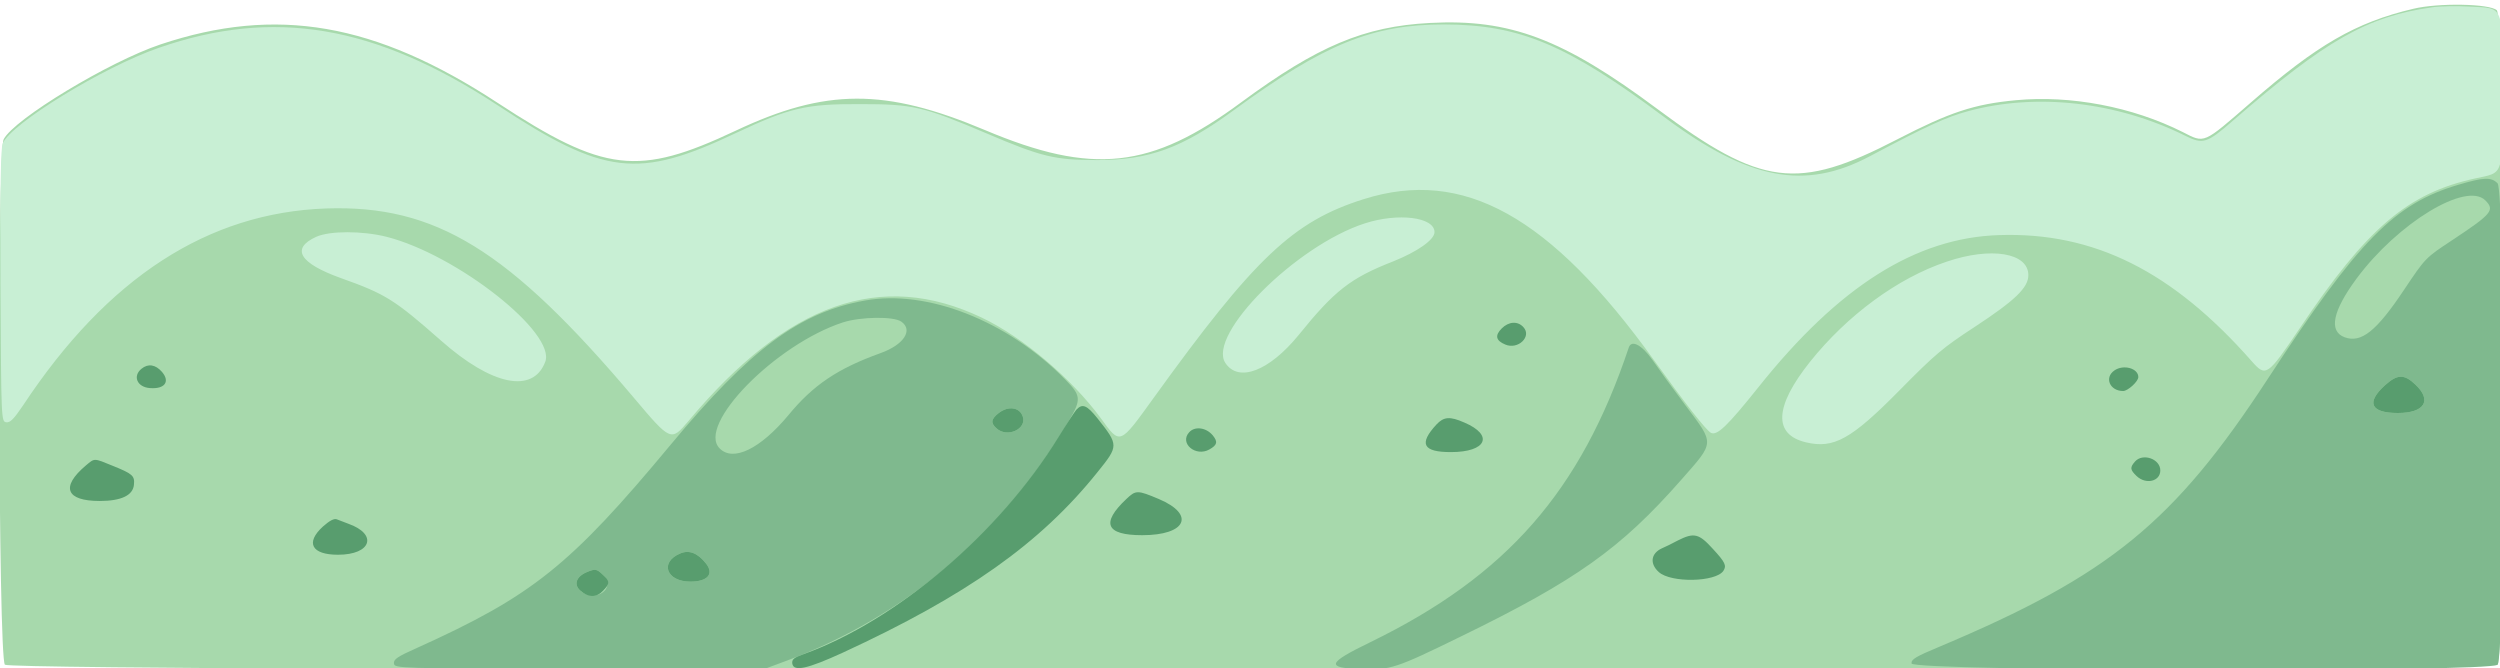
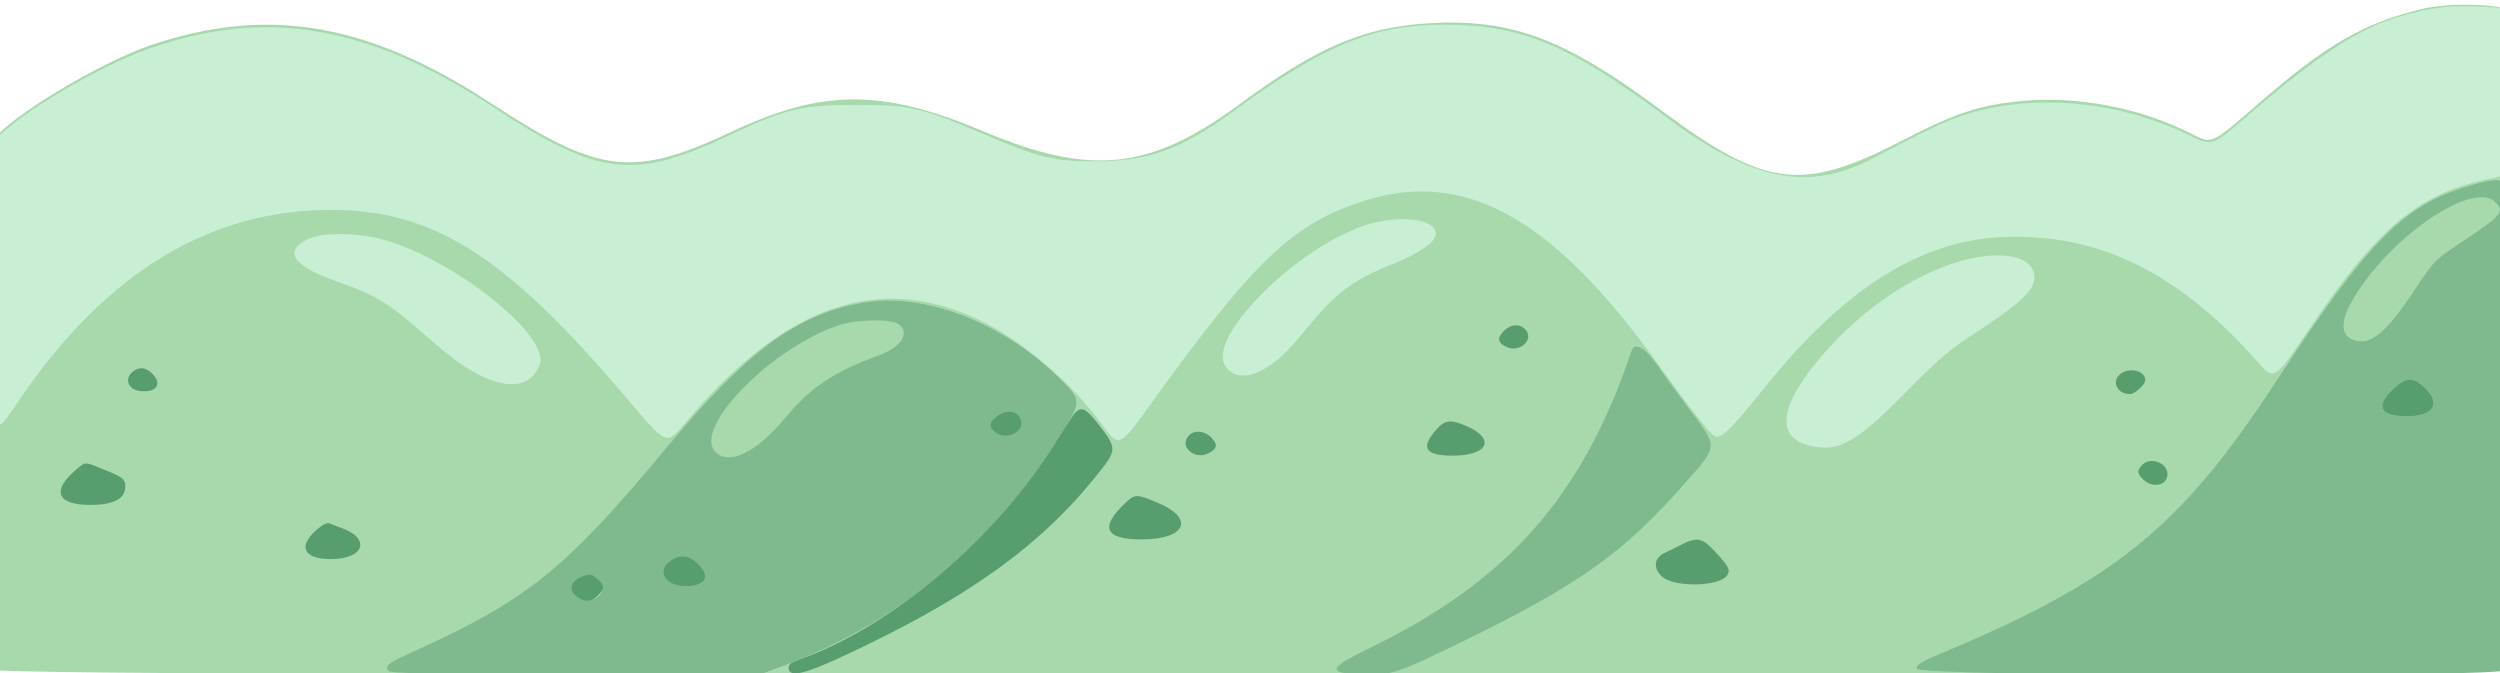
- <svg xmlns="http://www.w3.org/2000/svg" viewBox="0 160 1023 273" preserveAspectRatio="none">
+ <svg xmlns="http://www.w3.org/2000/svg" viewBox="4 160 1015 273" preserveAspectRatio="none">
  <path fill="#a7d9ac" d="M987.5 163.6C963.9 169.2 948.2 178.3 921 202C901.3 219.1 902.3 218.7 893.1 214C872.6 203.7 847.3 198.9 825 201C807.8 202.6 797.9 205.9 776.4 217C735.5 238.2 720.8 236.3 678.2 204.6C639.7 175.9 617.8 167.6 585 169.4C558.2 170.8 539.1 178.9 508 201.8C471 229.2 447.1 231.8 403 213.2C362.1 196 337.9 196.1 301 213.5C261.1 232.3 247.3 230.7 203.5 202C153.5 169.3 113.1 162.3 65.6 178.2C44.5 185.3 5.8 208.7 1.5 217C-1.2 222.2-0.7 429.3 2 432C5.2 435.2 1018.8 435.2 1022 432C1025.4 428.6 1025.1 167.4 1021.7 164.2C1018.8 161.5 997.8 161.1 987.5 163.6Z" />
  <path fill="#c8efd4" d="M995.2 163C968.8 166.7 951.8 176.3 913.7 209.4C903 218.7 901.5 219.2 894.1 215.5C866 201.6 833.3 197.9 805.3 205.5C796.4 207.9 788.4 211.6 765.2 223.9C738.5 238.1 715.6 233.7 681 207.9C641.2 178.2 621.9 170.1 590.9 170C561.7 170 541.9 178 505 205C483.7 220.6 470.3 225.5 449 225.5C431.6 225.5 426.2 224.2 403.5 214.5C377.8 203.6 373.7 202.6 352 202.6C329.8 202.5 323.1 204.1 301 214.5C261.1 233.4 247.3 231.8 203.5 203C153.4 170.2 112 163.2 64.9 179.6C42.1 187.5 4.5 210.6 1.1 218.7C0.3 220.7 0 237 0.2 277C0.5 332.3 0.5 332.5 2.6 332.8C4.2 333 5.7 331.4 9.5 325.8C44 273.6 85.1 247 133.5 245.3C178.3 243.8 208.2 262.2 259.4 322.8C274.5 340.7 274.6 340.7 281.7 332.3C322.2 283.8 360.6 270.3 401.8 290C418.6 298 438.6 315 450.5 331.2C458.4 342.1 458.1 342.2 471.8 323.2C513.4 265.5 529.1 250.6 558 241.5C598.8 228.6 634.3 248.3 676.9 307.5C689.7 325.3 698.1 336 700.1 337.1C702.6 338.4 706.8 334.4 719.5 318.5C752.4 277.2 783.9 257.3 818 256.2C856.9 254.9 889 271 921.4 307.8C927.2 314.4 927.8 314 941 294.4C968.6 253.2 985.3 239 1012.9 233C1024.8 230.4 1024 232.8 1024 197.5C1024 161.2 1024.9 163.5 1010.5 162.7C1005.6 162.4 998.7 162.5 995.2 163ZM558.5 251.4C530.3 260.5 493.9 297 501.4 308.5C506.8 316.7 519.4 311.8 531.4 297.1C546.1 278.9 552.6 273.8 570 267C580 263 587 258.1 587 255C587 248.8 572.1 247 558.5 251.4ZM129.4 256.9C118.9 261.7 122.5 267.7 139.5 273.8C157.8 280.3 161.4 282.6 180.5 299.4C201.3 317.8 218.1 321.2 223.1 308.1C227.7 296.3 187.1 264.3 158.2 256.9C148.2 254.4 135 254.4 129.4 256.9ZM796.5 267.1C776.5 273.8 755.9 289 740.7 308C726.1 326.3 725.5 337.8 739 341C750.4 343.7 757.5 339.8 777.5 319.5C791.7 305.1 795.1 302.2 808 293.8C824.6 282.9 830 277.7 830 272.6C830 263.4 814.7 260.9 796.5 267.1Z" />
  <path fill="#7fb98e" d="M1006 235.6C979.8 243.3 965.1 258.3 928 315C889.6 373.8 863.1 395.4 793.7 424.6C783.9 428.7 782 429.8 782.2 431.5C782.7 434.7 1018.8 435.2 1022 432C1025.1 428.9 1025.2 238.2 1022 235C1019.4 232.4 1016.4 232.5 1006 235.6ZM1017 242C1021 246 1019.7 247.5 1003.4 258.3C992.5 265.5 992.5 265.5 983.8 278.5C972.4 295.6 966.2 300.5 959.4 298C952.8 295.5 954.5 287.3 964.3 274C981.2 251.2 1009.2 234.2 1017 242ZM988.4 317.4C995.3 323.9 992.1 329 981.2 329C970 329 968.1 324.7 976 317.6C981 313.1 983.8 313 988.4 317.4ZM353.8 283C327.2 287.8 307 302.8 274.5 341.9C233.2 391.6 217.8 403.8 170.7 425.1C162.6 428.7 161 429.8 161.2 431.5C161.5 433.5 162.3 433.5 236.8 433.8L312.1 434L321.8 430.4C370.4 412.3 410.5 378.3 437.5 332C442.5 323.4 442.4 321.9 435.9 315.3C412.4 291.3 379.4 278.3 353.8 283ZM368.8 291.6C373.8 295.1 369.8 301.1 360.3 304.5C342.8 310.8 332.8 317.5 322.6 329.9C311.1 343.7 300 349.1 294.5 343.5C284.9 334 317.3 300.9 345 291.9C352.2 289.6 365.7 289.4 368.8 291.6ZM418.5 330.4C420.3 335.5 412.2 339.3 407.8 335.3C405.3 333.1 405.5 331.5 408.7 329C412.6 326 417.2 326.6 418.5 330.4ZM288.9 390.6C292.3 394.9 289.5 398 282.5 398C272.7 398 269.8 390.1 278.3 386.5C282 384.9 285.5 386.3 288.9 390.6ZM246.7 395.2C252.5 400.6 243.6 407 237.5 401.7C234.6 399.2 235.8 395.8 240.4 394C243.6 392.7 244.2 392.8 246.7 395.2ZM666.5 302.2C646.8 361 616.5 395.6 560.9 422.7C543 431.4 542.3 433.3 557 433.8C569.1 434.2 571.1 433.5 597.9 420.4C645.1 397.4 663.3 384.4 688 356.3C701.8 340.6 701.7 341.9 689.7 325.9C684.6 319.1 678.5 310.7 676.1 307.2C671.8 301.1 667.6 298.9 666.5 302.2Z" />
  <path fill="#589d6e" d="M614.5 294.4C611.6 297.3 612.1 299.4 616 301C621.2 303.2 626.9 297.7 623.4 293.9C621.1 291.3 617.4 291.5 614.5 294.4ZM57.9 310.9C54.2 313.9 56.1 318.4 61.3 318.8C67.4 319.3 69.7 316.2 66.3 312.2C63.6 309.1 60.6 308.7 57.9 310.9ZM865.2 311.6C861 314.5 863.3 320 868.8 320C870.7 320 875 316.1 875 314.3C875 310.7 868.9 309 865.2 311.6ZM976 317.6C968.1 324.7 970 329 981.2 329C992.1 329 995.3 323.9 988.4 317.4C983.8 313 981 313.1 976 317.6ZM440.4 327.7C439.6 328.7 436.3 333.7 433.1 338.9C408.9 378.2 367 413.9 328.8 427.7C324.9 429.1 324 429.8 324.2 431.5C324.7 435 330.4 433.7 344.8 427.1C395.5 403.7 425.7 382.4 449.1 353.2C457.8 342.4 457.8 342.2 449.1 331.2C444.7 325.7 442.9 325 440.4 327.7ZM408.7 329C405.5 331.5 405.3 333.1 407.8 335.3C412.2 339.3 420.3 335.5 418.5 330.4C417.2 326.6 412.6 326 408.7 329ZM587.8 333.7C580.5 341.6 582.2 345 593.7 345C608.3 345 611.4 338.1 599.2 332.9C593.3 330.3 590.8 330.5 587.8 333.7ZM486.6 336.9C482.5 341.4 489.3 347.1 494.9 343.9C498.1 342.1 498.4 340.8 496.3 338.2C493.6 334.9 488.9 334.3 486.6 336.9ZM873.7 348.8C871.5 351.3 871.6 352.2 874.3 354.8C878.1 358.4 884 357 884 352.5C884 347.8 876.9 345.3 873.7 348.8ZM35.1 350.5C24.7 359.3 27 365 40.8 365C49.6 365 54.4 362.7 54.8 358.4C55.2 354.7 54.3 353.9 46.1 350.6C38.3 347.4 38.8 347.4 35.1 350.5ZM460.9 364.2C450.4 374.1 452.5 379 467.4 379C485.4 379 489.3 370.6 474.2 364.2C465.4 360.5 464.8 360.5 460.9 364.2ZM132.1 375.5C124.9 382.1 127.5 387 138.3 387C152 387 154.7 378.6 142.5 374.3C140.9 373.7 138.8 372.9 137.8 372.5C136.7 372.1 134.9 373 132.1 375.5ZM686.5 381.2C684.3 382.4 681.4 383.8 680 384.4C675.5 386.5 675 390.7 678.8 394.1C683.8 398.6 702.1 398.2 705.2 393.6C706.6 391.5 706 390.1 700.9 384.6C695.2 378.3 693.2 377.8 686.5 381.2ZM278.3 386.5C269.8 390.1 272.7 398 282.5 398C289.5 398 292.3 394.9 288.9 390.6C285.5 386.3 282 384.9 278.3 386.5ZM240.4 394C235.8 395.8 234.6 399.2 237.5 401.7C240.8 404.6 244.1 404.6 246.8 401.7C249.6 398.8 249.6 397.9 246.7 395.2C244.2 392.8 243.6 392.7 240.4 394Z" />
</svg>
